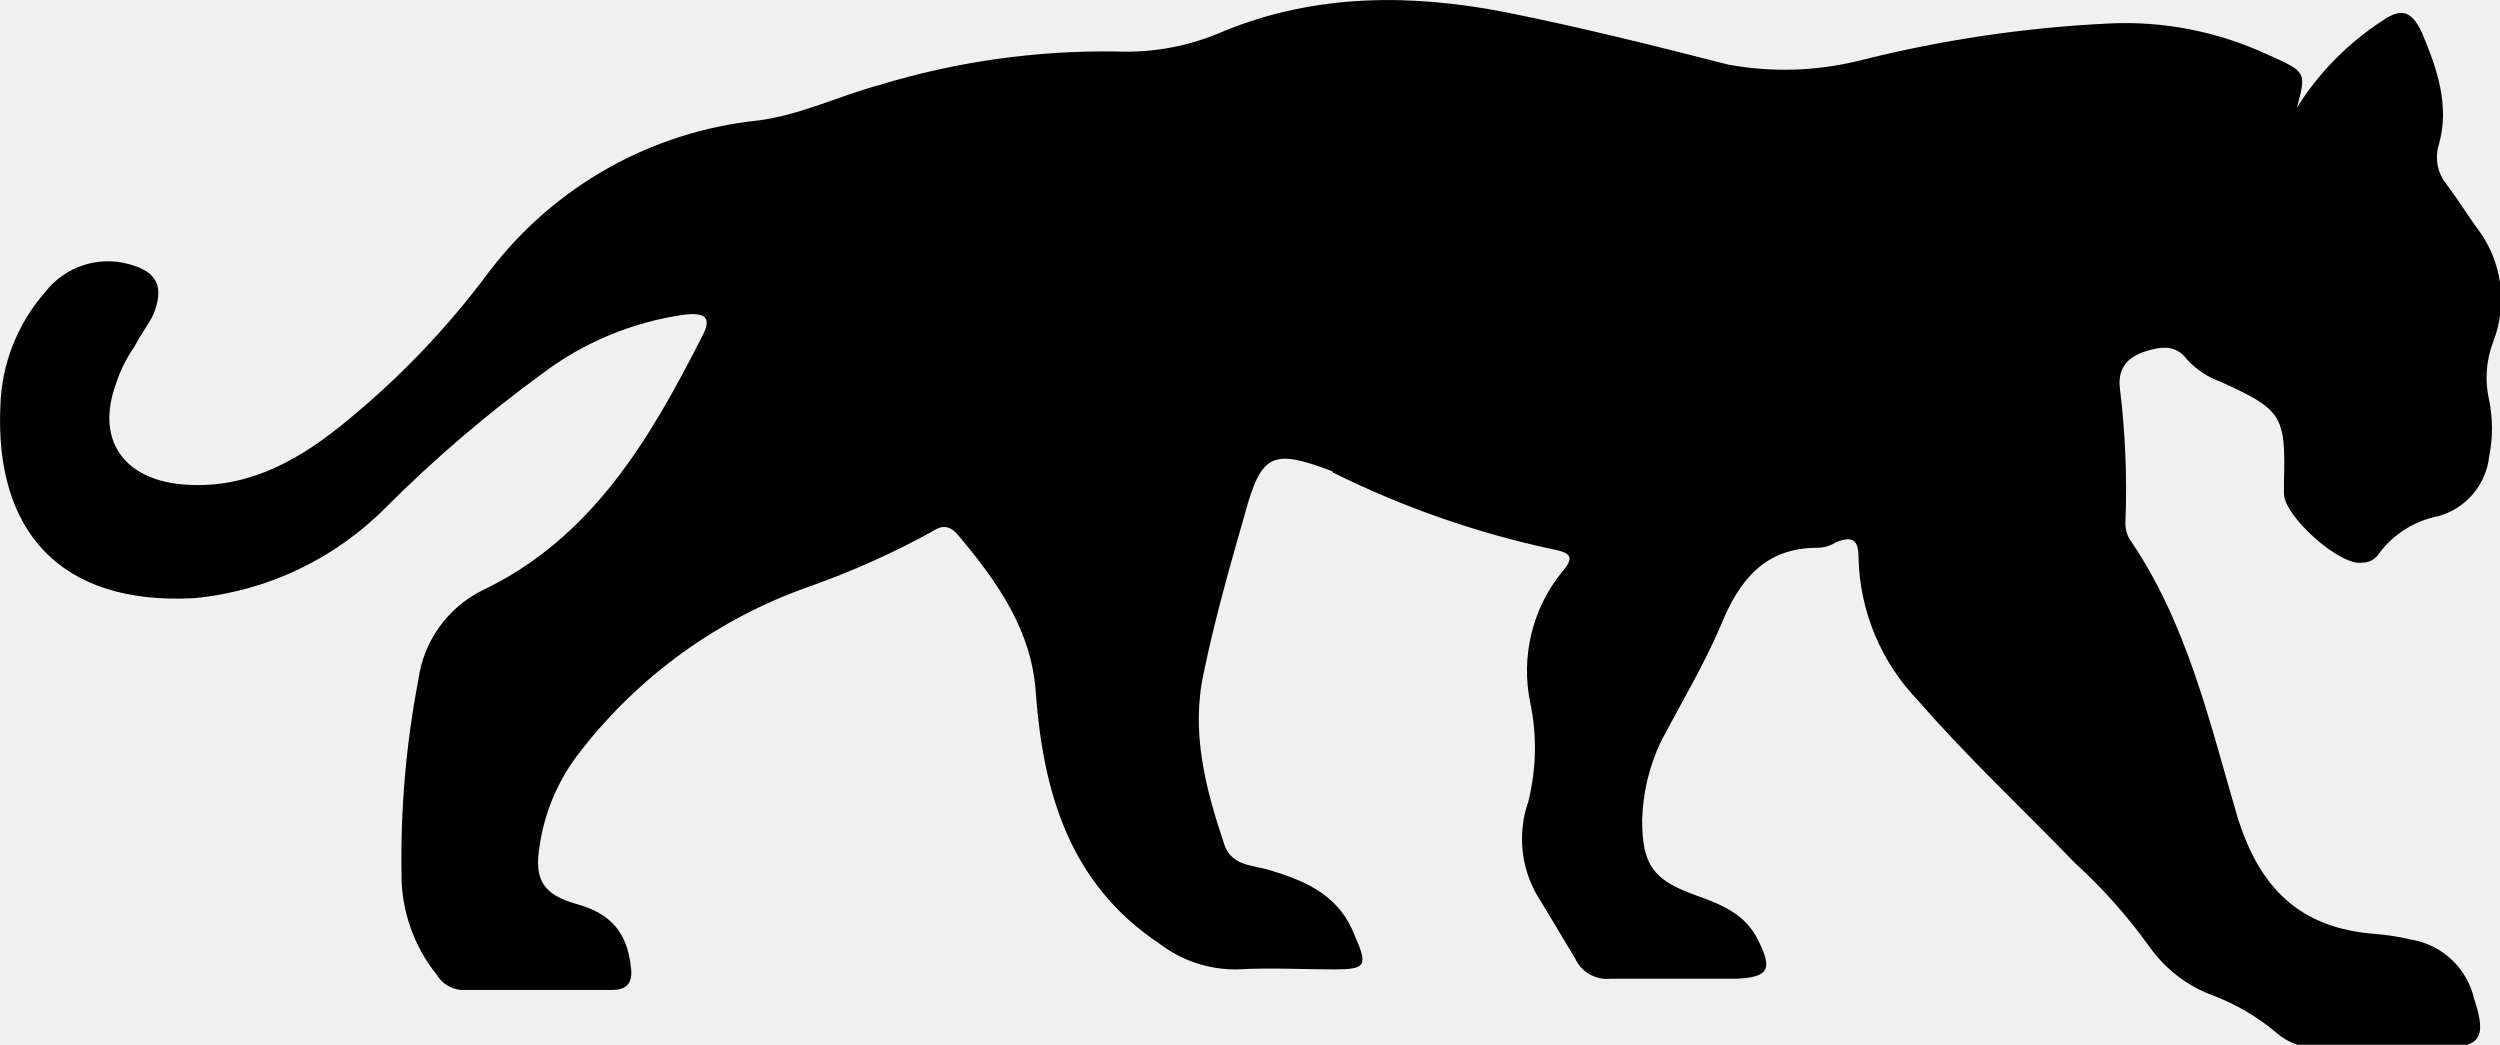
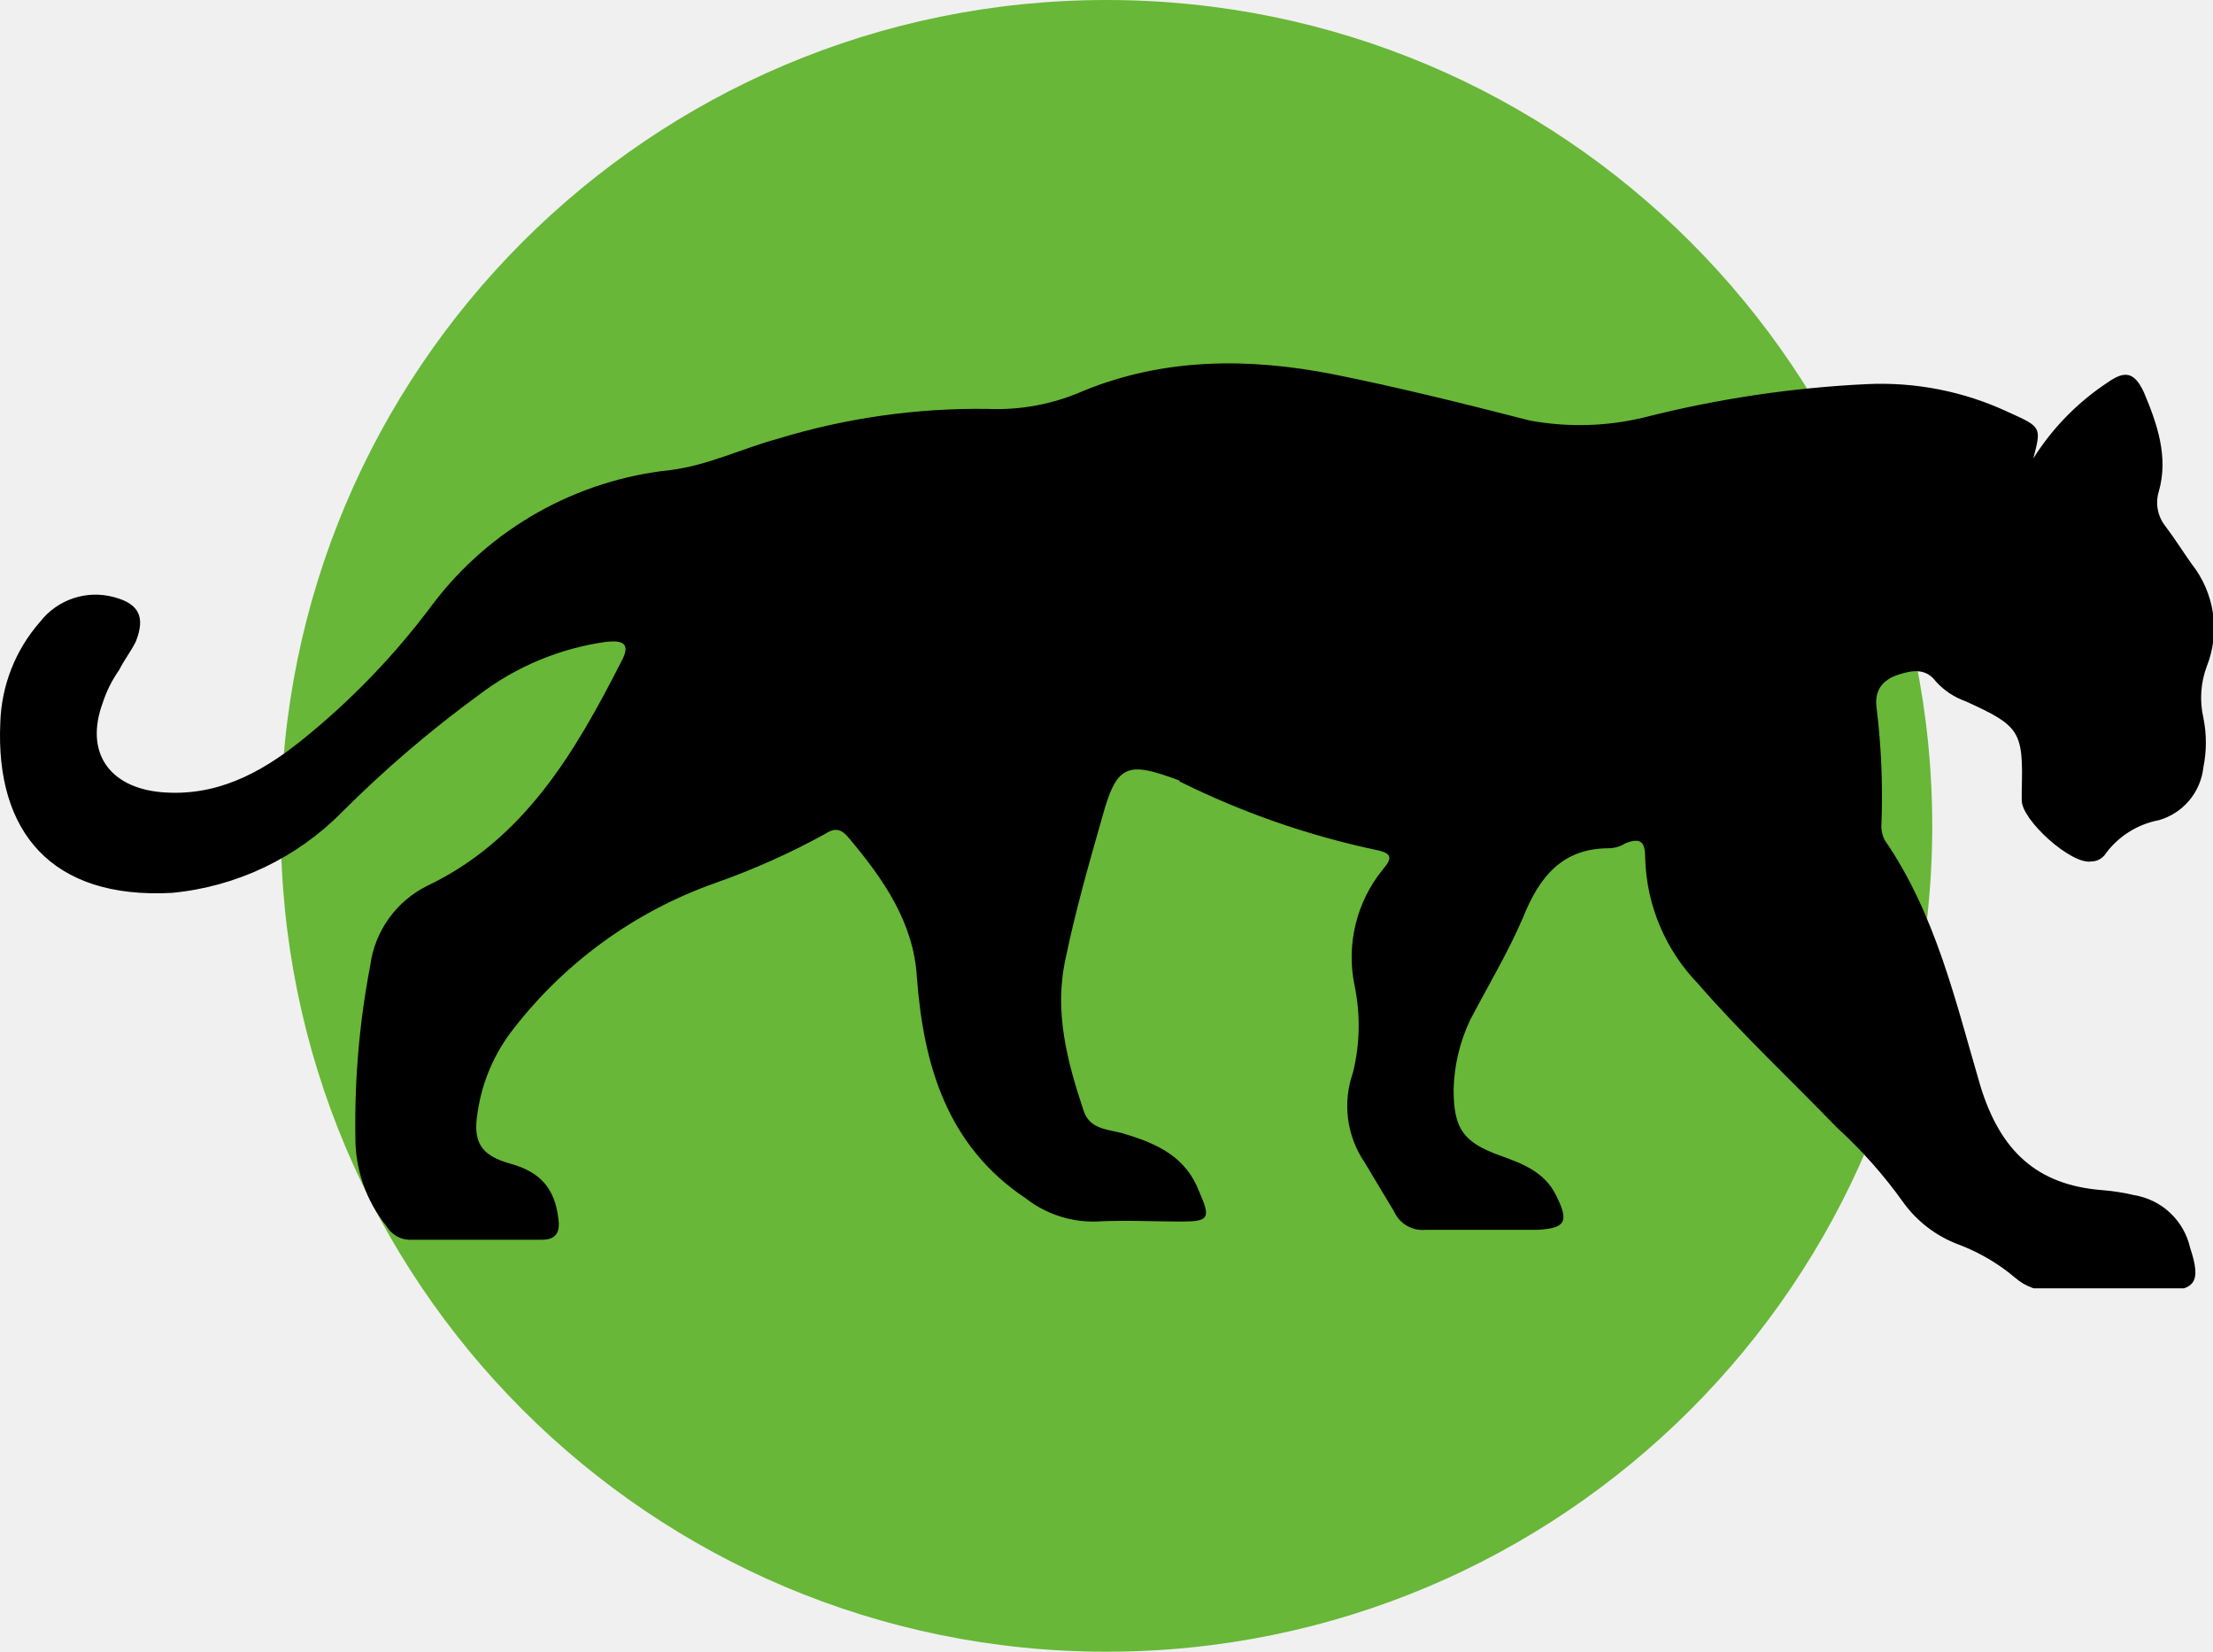
- <svg xmlns="http://www.w3.org/2000/svg" viewBox="0 0 134 56" fill="none">
-   <g clip-path="url(#a)">
-     <path d="M123.12 5.76a15.2 15.2 0 0 1 4.5-4.6c1-.7 1.6-.7 2.2.6.8 1.9 1.5 3.9.9 6a2.29 2.29 0 0 0 .4 2.1c.6.8 1.1 1.6 1.6 2.3a6.27 6.27 0 0 1 .9 6.2 5.38 5.38 0 0 0-.2 3.1c.2.99.2 2 0 3a3.75 3.75 0 0 1-2.7 3.2 5.21 5.21 0 0 0-3.2 2 1.05 1.05 0 0 1-.9.5c-1.2.2-4.2-2.5-4.2-3.7v-.6c.1-3.6-.1-3.9-3.4-5.4a4.4 4.4 0 0 1-1.8-1.2c-.6-.8-1.4-.7-2.3-.4-.9.3-1.4.9-1.3 1.9.3 2.42.4 4.86.3 7.3 0 .28.07.55.2.8 3.1 4.5 4.3 9.8 5.8 14.9 1.2 3.9 3.4 6 7.4 6.3.64.05 1.27.15 1.9.3a4.16 4.16 0 0 1 3.4 3.2c.7 2.1.3 2.6-1.8 2.6h-6.5a3.24 3.24 0 0 1-2.3-.8 11.71 11.71 0 0 0-3.4-2 7.26 7.26 0 0 1-3.4-2.6 28.58 28.58 0 0 0-4-4.5c-2.8-2.9-5.8-5.7-8.4-8.7a11.38 11.38 0 0 1-3.2-7.6c0-.9-.2-1.3-1.2-.9-.3.19-.65.3-1 .3-2.8 0-4.2 1.7-5.2 4.2-.9 2.1-2.1 4.1-3.2 6.2a10.4 10.4 0 0 0-1 4.2c0 2.4.6 3.2 2.8 4 1.4.5 2.7 1 3.4 2.4.8 1.6.6 2-1.1 2.1h-6.8a1.88 1.88 0 0 1-1.9-1.1l-1.8-3a6.05 6.05 0 0 1-.7-5.4c.43-1.74.47-3.55.1-5.3a8.42 8.42 0 0 1 1.7-7c.6-.7.6-1-.4-1.2a50.07 50.07 0 0 1-11.87-4.13.1.1 0 0 1-.03-.07c-3.2-1.2-3.8-1-4.7 2.3-.8 2.8-1.6 5.6-2.2 8.5-.7 3.2.1 6.2 1.1 9.2.4 1.2 1.6 1.1 2.5 1.4 2 .6 3.7 1.4 4.5 3.5.7 1.6.6 1.8-1.1 1.8-1.7 0-3.4-.1-5.2 0a6.7 6.7 0 0 1-4.2-1.4c-4.8-3.2-6.2-8.1-6.6-13.4-.2-3.3-2-5.9-4.1-8.4-.4-.5-.8-.7-1.4-.3a44.32 44.32 0 0 1-6.7 3 26.71 26.71 0 0 0-12.2 8.8 10.63 10.63 0 0 0-2.2 5.1c-.3 1.8.2 2.6 2 3.1s2.7 1.5 2.9 3.4c.1.8-.2 1.2-1 1.2h-8.1a1.65 1.65 0 0 1-1.3-.8 8.56 8.56 0 0 1-1.9-5.5c-.05-3.46.25-6.91.9-10.3a6.3 6.3 0 0 1 3.4-4.8c5.9-2.8 9-8.1 11.8-13.6.6-1.1.1-1.3-.9-1.2-2.8.39-5.45 1.49-7.7 3.2a70.62 70.62 0 0 0-8.3 7.1 16.67 16.67 0 0 1-10.3 4.9c-7.3.4-10.7-3.7-10.4-10.3a9.67 9.67 0 0 1 2.4-6.1 4.25 4.25 0 0 1 4.5-1.5c1.5.4 1.9 1.2 1.3 2.7-.3.6-.7 1.1-1 1.7a7.5 7.5 0 0 0-1 2c-1.1 3 .4 5.1 3.5 5.4 3.3.3 6-1.1 8.5-3.1 3.01-2.41 5.7-5.2 8-8.3a20.79 20.79 0 0 1 14.4-8.1c2.3-.3 4.3-1.3 6.5-1.9a41.51 41.51 0 0 1 12.7-1.8 13 13 0 0 0 5.8-1.1c4.9-2 10-2 15.1-1 4 .8 8 1.8 11.9 2.8 2.32.43 4.7.36 7-.2a67.8 67.8 0 0 1 13.4-2c2.96-.15 5.91.44 8.6 1.7 2 .9 2 .9 1.5 2.8Z" fill="#000" />
+ <svg xmlns="http://www.w3.org/2000/svg" width="268" height="200" viewBox="0 0 268 200" fill="none">
+   <circle cx="134" cy="100" r="100" fill="#68B738" />
+   <g clip-path="url(#clip0_2403_774)">
+     <path d="M246.236 55.514C248.545 51.84 251.614 48.703 255.236 46.314C257.236 44.914 258.436 44.914 259.636 47.514C261.236 51.314 262.636 55.314 261.436 59.514C261.218 60.226 261.177 60.981 261.316 61.713C261.456 62.445 261.772 63.132 262.236 63.714C263.436 65.314 264.436 66.914 265.436 68.314C266.797 70.041 267.68 72.096 267.996 74.273C268.312 76.449 268.05 78.671 267.236 80.714C266.502 82.697 266.363 84.852 266.836 86.914C267.236 88.894 267.236 90.934 266.836 92.914C266.675 94.397 266.075 95.797 265.113 96.938C264.151 98.078 262.871 98.905 261.436 99.314C258.878 99.8 256.595 101.227 255.036 103.314C254.848 103.621 254.583 103.874 254.267 104.049C253.952 104.225 253.597 104.316 253.236 104.314C250.836 104.714 244.836 99.314 244.836 96.914V95.714C245.036 88.514 244.636 87.914 238.036 84.914C236.655 84.427 235.417 83.602 234.436 82.514C233.236 80.914 231.636 81.114 229.836 81.714C228.036 82.314 227.036 83.514 227.236 85.514C227.84 90.355 228.04 95.239 227.836 100.114C227.85 100.67 227.986 101.217 228.236 101.714C234.436 110.714 236.836 121.314 239.836 131.514C242.236 139.314 246.636 143.514 254.636 144.114C255.917 144.216 257.187 144.416 258.436 144.714C260.08 144.978 261.607 145.729 262.819 146.87C264.031 148.011 264.873 149.489 265.236 151.114C266.636 155.314 265.836 156.314 261.636 156.314H248.636C246.953 156.399 245.303 155.825 244.036 154.714C242.012 153.005 239.713 151.653 237.236 150.714C234.499 149.703 232.129 147.891 230.436 145.514C228.094 142.241 225.412 139.224 222.436 136.514C216.836 130.714 210.836 125.114 205.636 119.114C201.678 115.025 199.395 109.602 199.236 103.914C199.236 102.114 198.836 101.314 196.836 102.114C196.238 102.494 195.546 102.701 194.836 102.714C189.236 102.714 186.436 106.114 184.436 111.114C182.636 115.314 180.236 119.314 178.036 123.514C176.789 126.143 176.108 129.005 176.036 131.914C176.036 136.714 177.236 138.314 181.636 139.914C184.436 140.914 187.036 141.914 188.436 144.714C190.036 147.914 189.636 148.714 186.236 148.914H172.636C171.852 148.991 171.064 148.821 170.382 148.426C169.7 148.031 169.16 147.432 168.836 146.714L165.236 140.714C164.175 139.148 163.496 137.356 163.253 135.48C163.01 133.605 163.21 131.698 163.836 129.914C164.702 126.441 164.77 122.817 164.036 119.314C163.532 116.874 163.576 114.353 164.164 111.932C164.752 109.511 165.869 107.25 167.436 105.314C168.636 103.914 168.636 103.314 166.636 102.914C158.458 101.176 150.53 98.422 143.036 94.714C142.983 94.714 142.933 94.693 142.895 94.655C142.858 94.618 142.836 94.567 142.836 94.514C136.436 92.114 135.236 92.514 133.436 99.114C131.836 104.714 130.236 110.314 129.036 116.114C127.636 122.514 129.236 128.514 131.236 134.514C132.036 136.914 134.436 136.714 136.236 137.314C140.236 138.514 143.636 140.114 145.236 144.314C146.636 147.514 146.436 147.914 143.036 147.914C139.636 147.914 136.236 147.714 132.636 147.914C129.599 147.969 126.634 146.98 124.236 145.114C114.636 138.714 111.836 128.914 111.036 118.314C110.636 111.714 107.036 106.514 102.836 101.514C102.036 100.514 101.236 100.114 100.036 100.914C95.743 103.281 91.261 105.288 86.636 106.914C76.985 110.322 68.516 116.431 62.236 124.514C59.892 127.464 58.373 130.984 57.837 134.714C57.236 138.314 58.236 139.914 61.837 140.914C65.436 141.914 67.237 143.914 67.636 147.714C67.837 149.314 67.237 150.114 65.636 150.114H49.437C48.906 150.076 48.393 149.911 47.94 149.632C47.488 149.354 47.109 148.97 46.837 148.514C44.324 145.403 42.98 141.512 43.036 137.514C42.931 130.604 43.535 123.701 44.837 116.914C45.103 114.881 45.862 112.944 47.047 111.271C48.232 109.598 49.807 108.24 51.636 107.314C63.437 101.714 69.636 91.114 75.237 80.114C76.436 77.914 75.436 77.514 73.436 77.714C67.839 78.491 62.536 80.695 58.036 84.114C52.145 88.411 46.595 93.159 41.437 98.314C35.936 103.901 28.642 107.371 20.837 108.114C6.236 108.914 -0.564 100.714 0.036 87.514C0.171 83.013 1.868 78.699 4.836 75.314C5.869 73.976 7.276 72.976 8.879 72.441C10.482 71.907 12.208 71.862 13.836 72.314C16.837 73.114 17.637 74.714 16.436 77.714C15.836 78.914 15.037 79.914 14.437 81.114C13.574 82.34 12.899 83.688 12.437 85.114C10.236 91.114 13.236 95.314 19.436 95.914C26.037 96.514 31.436 93.714 36.437 89.714C42.46 84.89 47.838 79.311 52.437 73.114C55.875 68.588 60.205 64.816 65.158 62.03C70.112 59.244 75.584 57.502 81.237 56.914C85.837 56.314 89.837 54.314 94.237 53.114C102.465 50.605 111.034 49.39 119.636 49.514C123.621 49.68 127.59 48.927 131.236 47.314C141.036 43.314 151.236 43.314 161.436 45.314C169.436 46.914 177.436 48.914 185.236 50.914C189.878 51.779 194.651 51.642 199.236 50.514C208.014 48.289 216.992 46.949 226.036 46.514C231.961 46.225 237.867 47.393 243.236 49.914C247.236 51.714 247.236 51.714 246.236 55.514Z" fill="black" />
  </g>
  <defs>
-     <clipPath id="a">
-       <path fill="#fff" d="M0 0h134v56h-134z" />
+     <clipPath id="clip0_2403_774">
+       <rect width="268" height="112" fill="white" transform="translate(0 44)" />
    </clipPath>
  </defs>
</svg>
